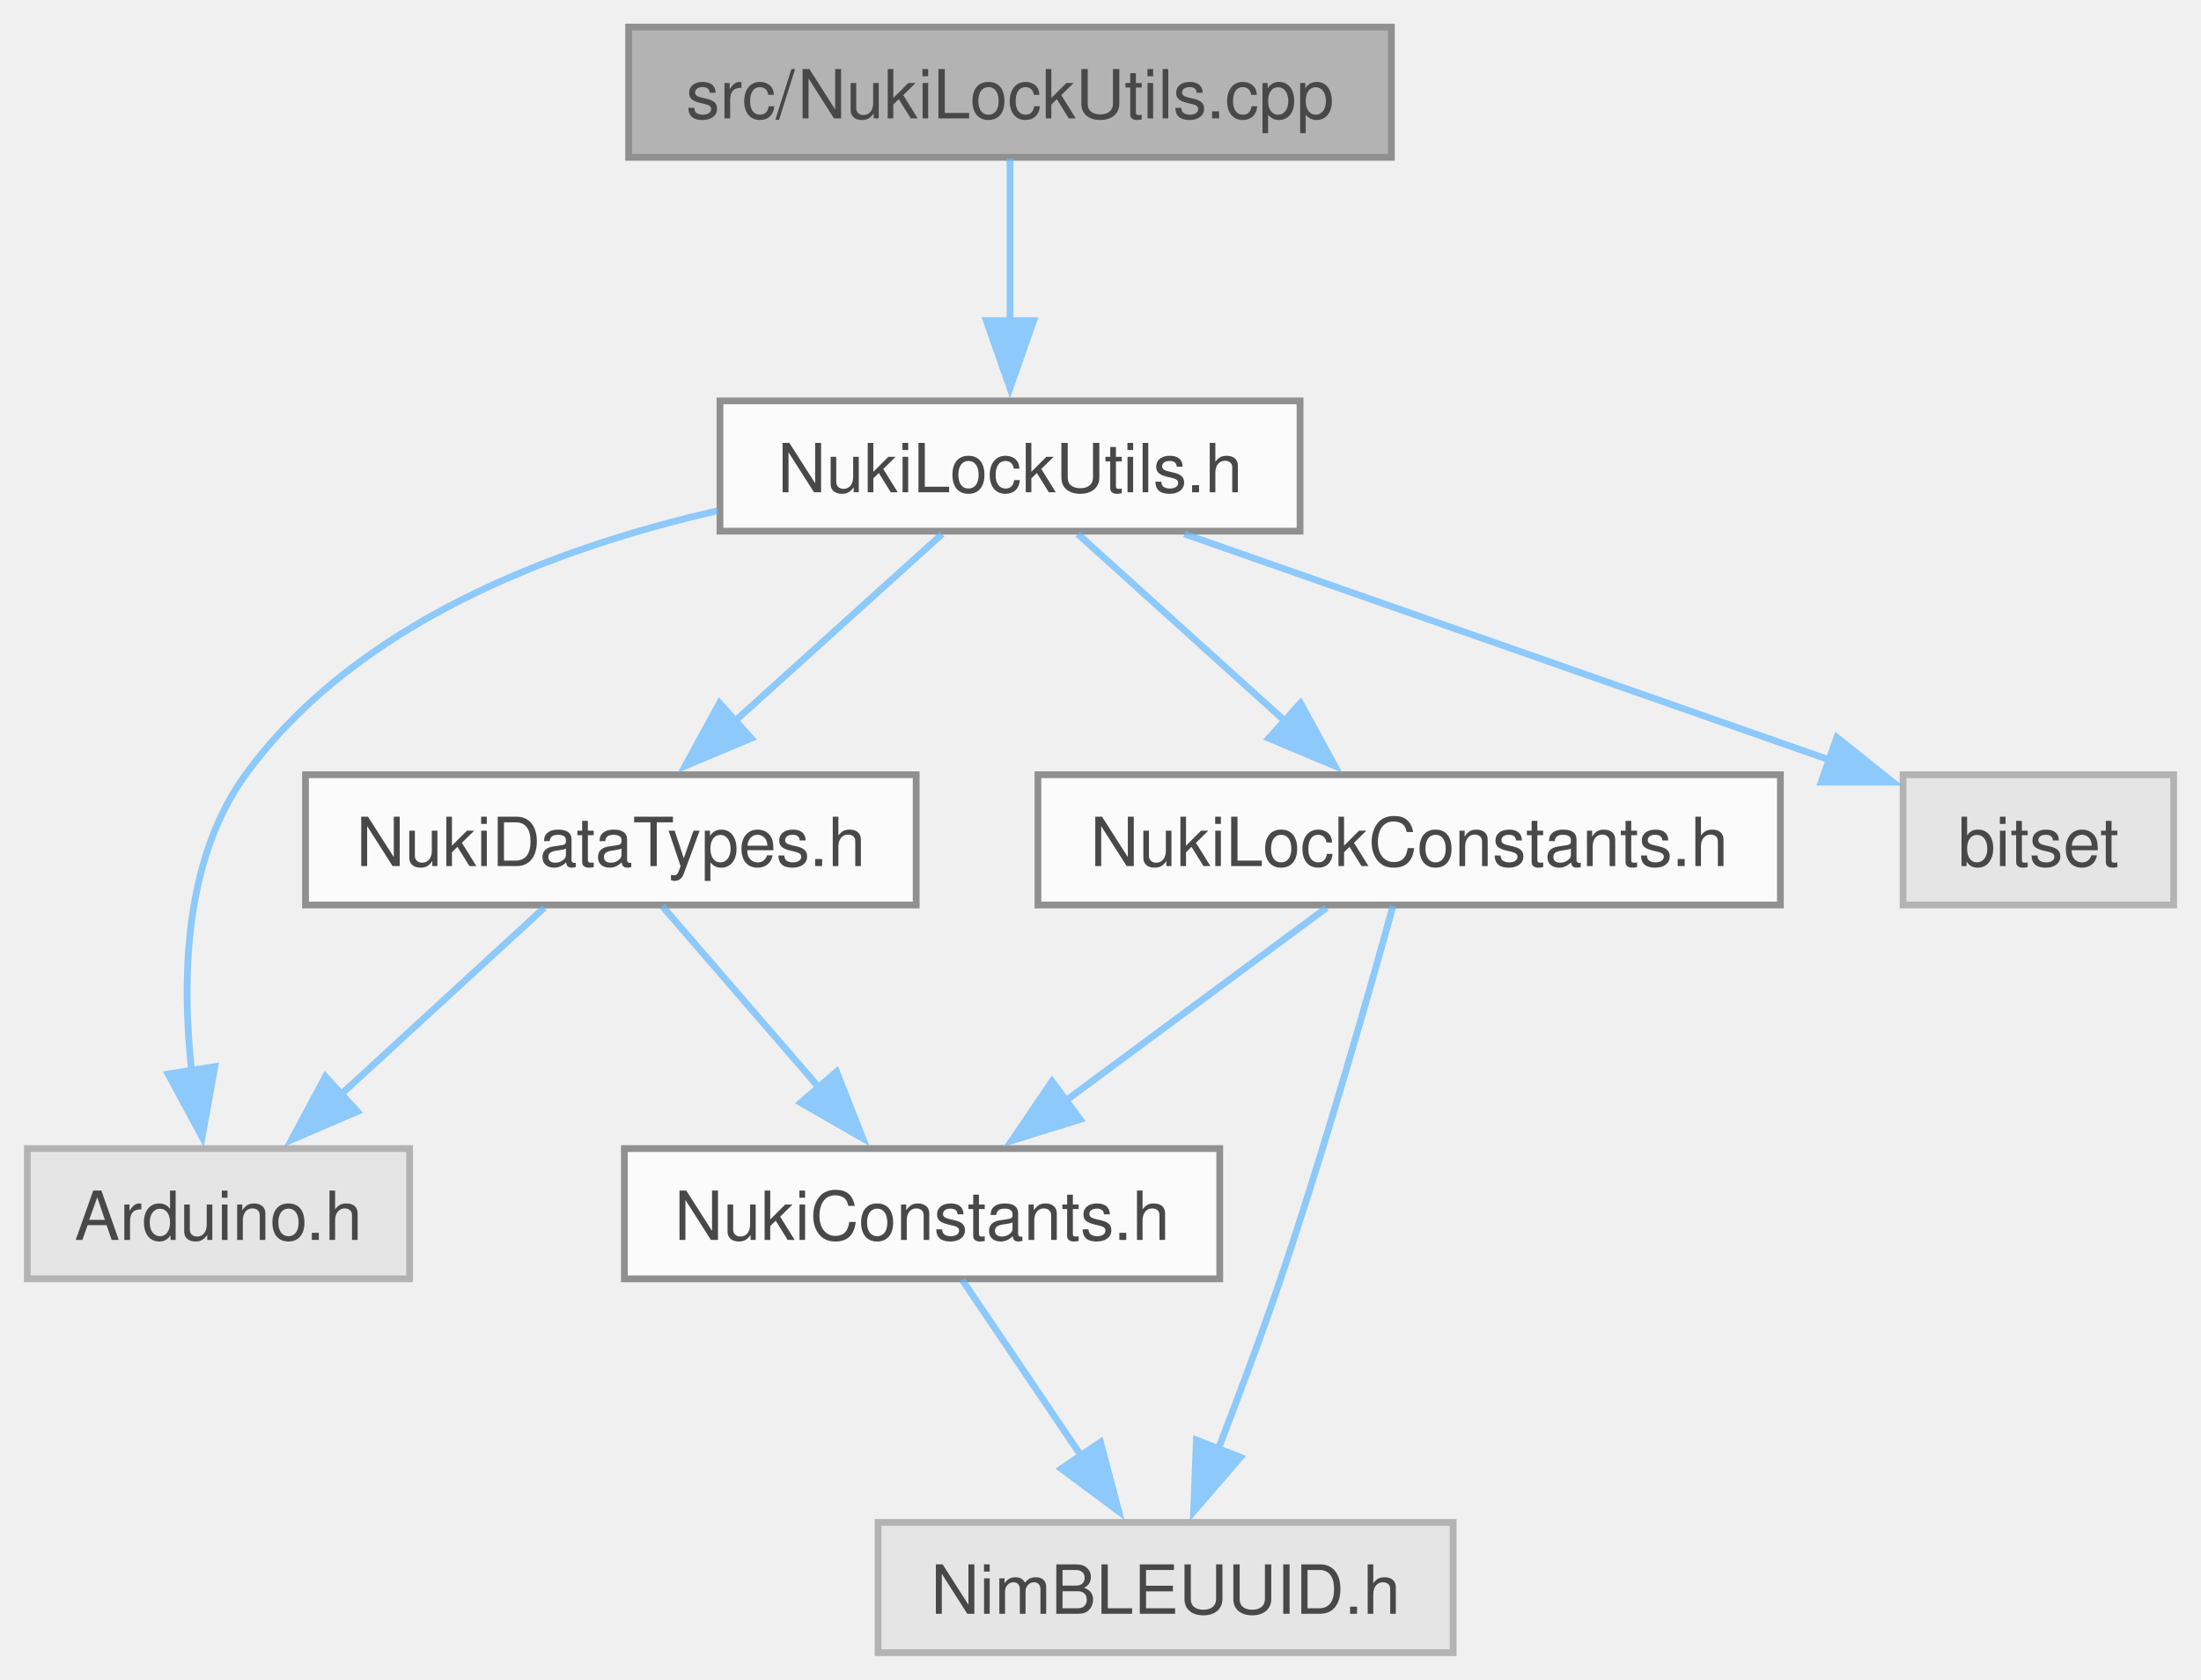
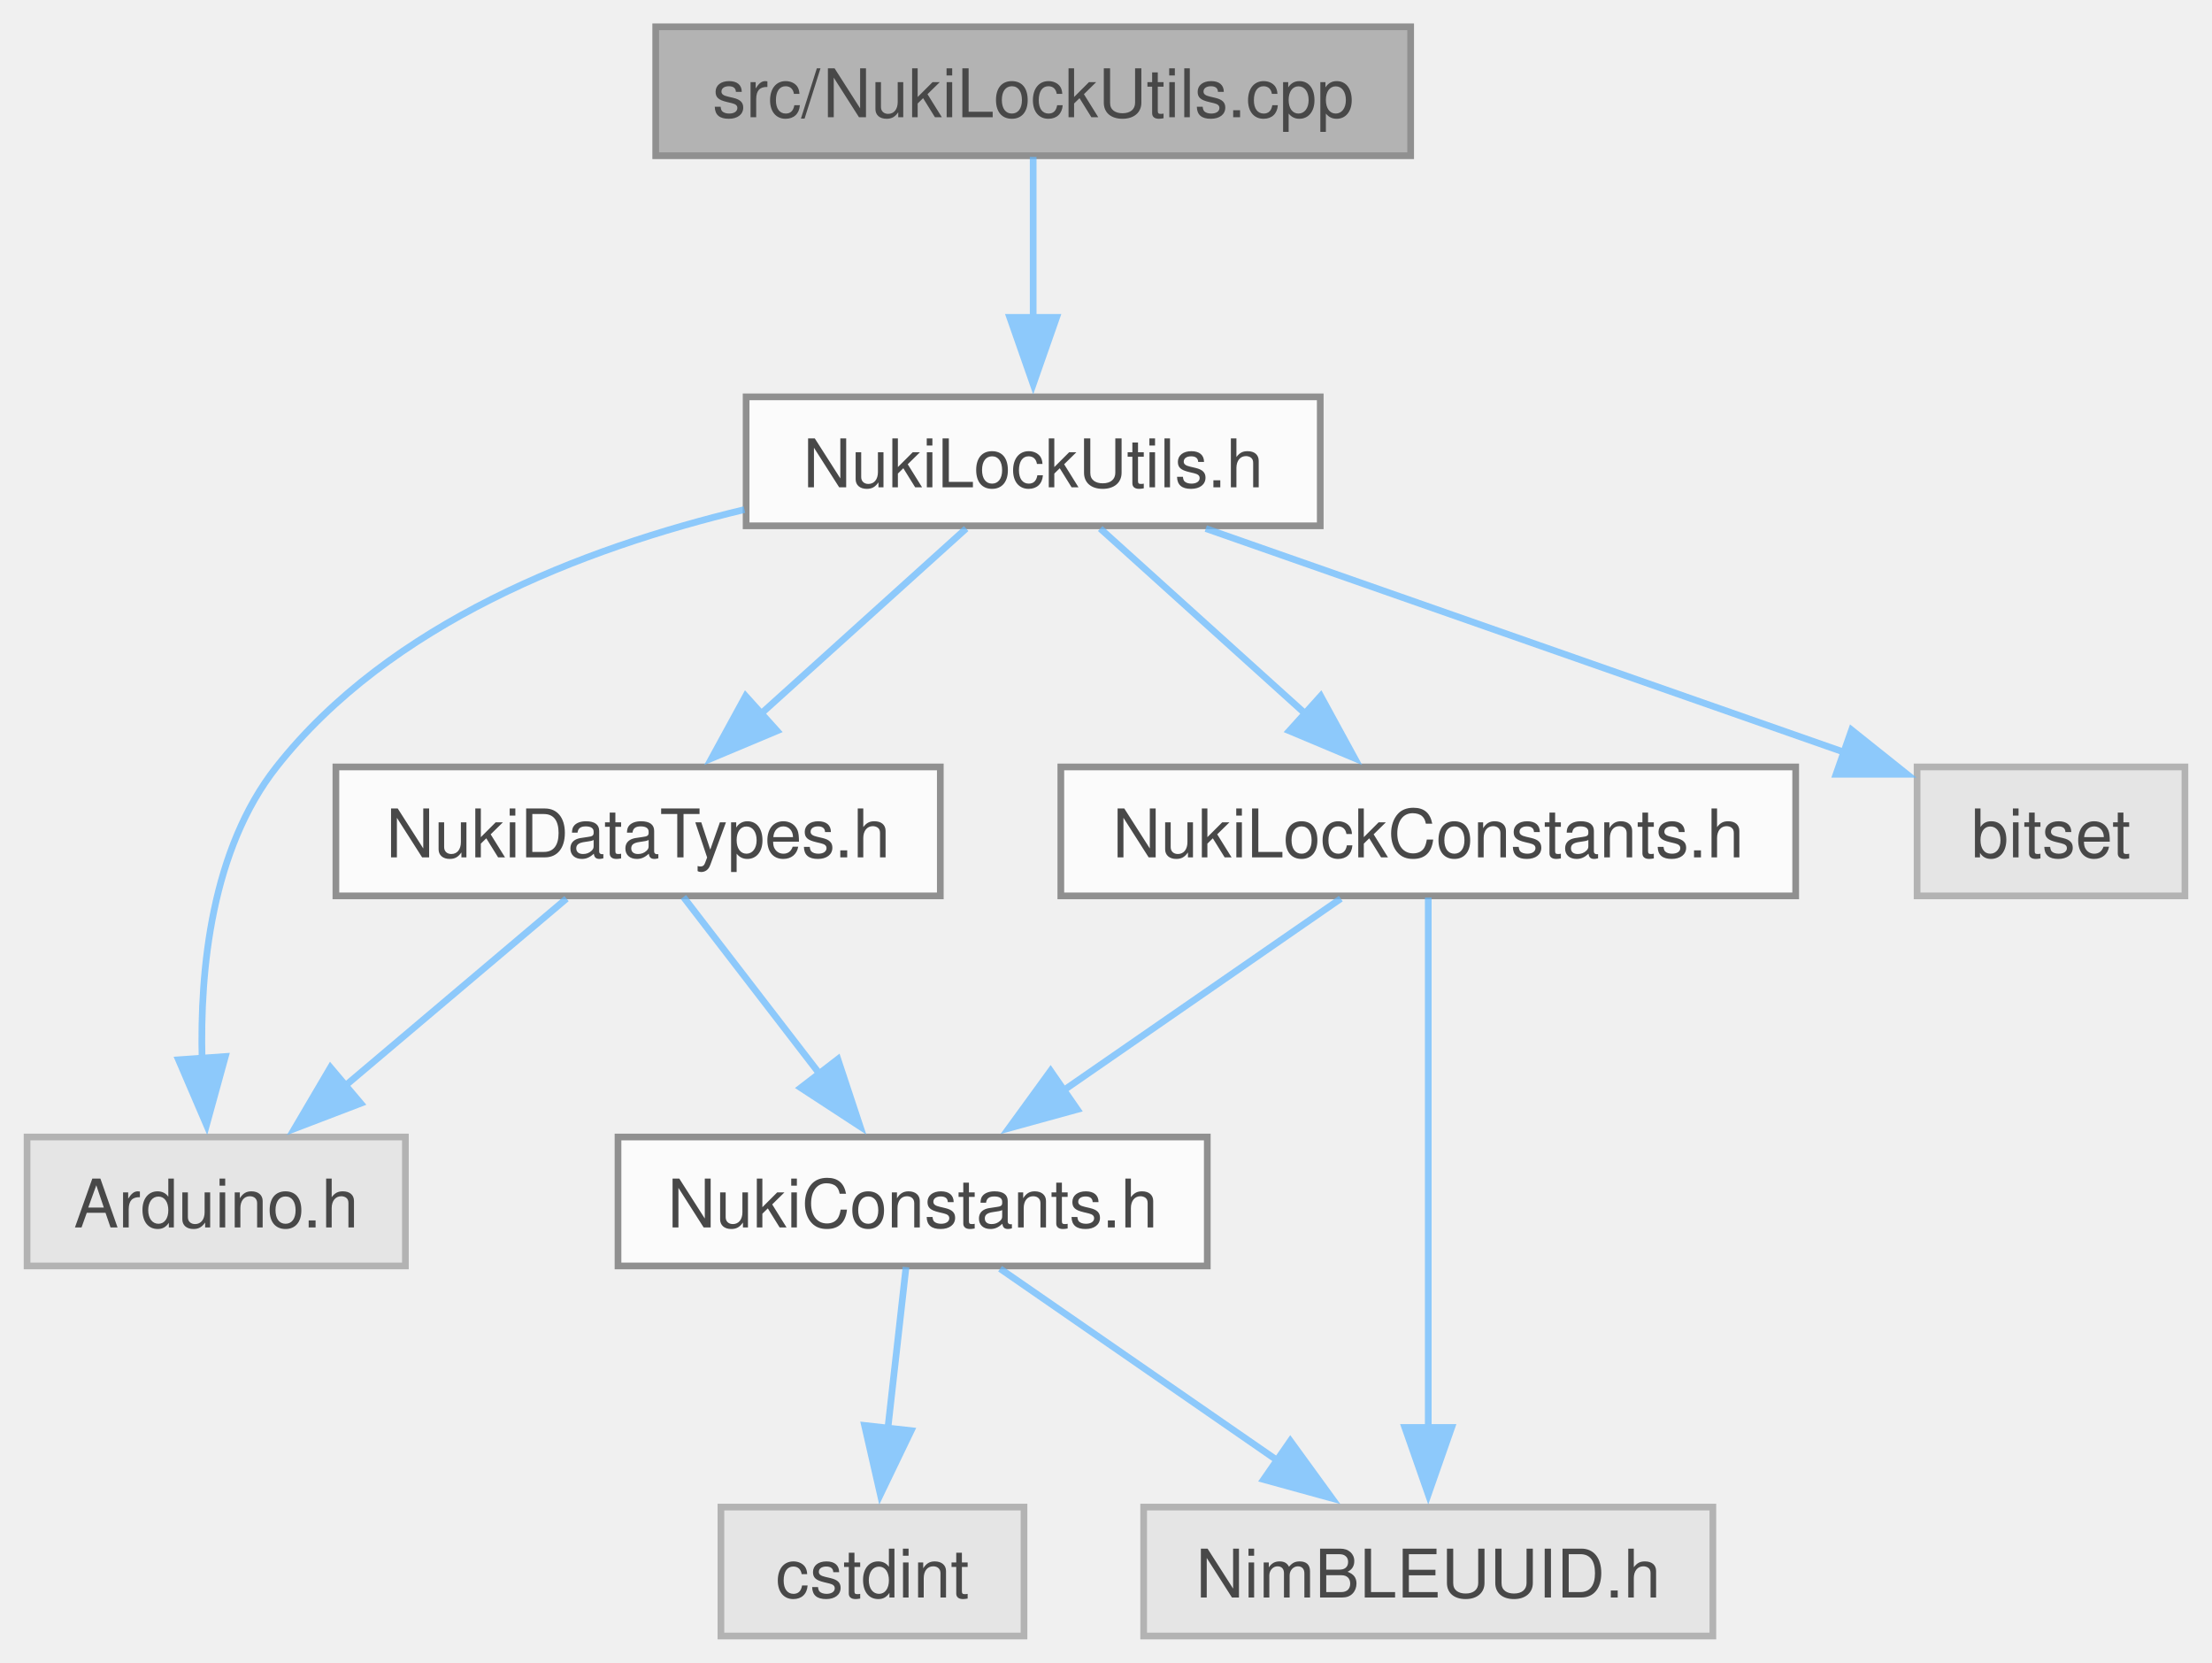
- <svg xmlns="http://www.w3.org/2000/svg" xmlns:xlink="http://www.w3.org/1999/xlink" width="325pt" height="248pt" viewBox="0.00 0.00 325.25 248.25">
+ <svg xmlns="http://www.w3.org/2000/svg" xmlns:xlink="http://www.w3.org/1999/xlink" width="330pt" height="248pt" viewBox="0.00 0.00 330.25 248.25">
  <svg id="main" version="1.1" xml:space="preserve">
    <style type="text/css">
.node, .edge {opacity: 0.7;}
.node.selected, .edge.selected {opacity: 1;}
.edge:hover path { stroke: red; }
.edge:hover polygon { stroke: red; fill: red; }
</style>
    <svg id="graph" class="graph">
      <g id="graph0" class="graph" transform="scale(1 1) rotate(0) translate(4 244.25)">
        <g id="Node000001" class="node">
          <g id="a_Node000001">
            <a xlink:title=" ">
-               <polygon fill="#999999" stroke="#666666" points="201.62,-240.25 88.88,-240.25 88.88,-221 201.62,-221 201.62,-240.25" />
-               <text text-anchor="middle" x="145.25" y="-226.75" font-family="Helvetica,sans-Serif" font-size="10.00">src/NukiLockUtils.cpp</text>
+               <polygon fill="#999999" stroke="#666666" points="206.62,-240.25 93.88,-240.25 93.88,-221 206.62,-221 206.62,-240.25" />
+               <text text-anchor="middle" x="150.25" y="-226.75" font-family="Helvetica,sans-Serif" font-size="10.00">src/NukiLockUtils.cpp</text>
            </a>
          </g>
        </g>
        <g id="Node000002" class="node">
          <g id="a_Node000002">
            <a xlink:href="_nuki_lock_utils_8h.html" target="_top" xlink:title=" ">
-               <polygon fill="white" stroke="#666666" points="188.12,-185 102.38,-185 102.38,-165.75 188.12,-165.75 188.12,-185" />
-               <text text-anchor="middle" x="145.25" y="-171.5" font-family="Helvetica,sans-Serif" font-size="10.00">NukiLockUtils.h</text>
+               <polygon fill="white" stroke="#666666" points="193.12,-185 107.38,-185 107.38,-165.75 193.12,-165.75 193.12,-185" />
+               <text text-anchor="middle" x="150.25" y="-171.5" font-family="Helvetica,sans-Serif" font-size="10.00">NukiLockUtils.h</text>
            </a>
          </g>
        </g>
        <g id="edge1_Node000001_Node000002" class="edge">
          <g id="a_edge1_Node000001_Node000002">
            <a xlink:title=" ">
-               <path fill="none" stroke="#63b8ff" d="M145.25,-220.83C145.25,-214.32 145.25,-205.17 145.25,-196.87" />
-               <polygon fill="#63b8ff" stroke="#63b8ff" points="148.75,-196.87 145.25,-186.87 141.75,-196.87 148.75,-196.87" />
+               <path fill="none" stroke="#63b8ff" d="M150.25,-220.83C150.25,-214.32 150.25,-205.17 150.25,-196.87" />
+               <polygon fill="#63b8ff" stroke="#63b8ff" points="153.75,-196.87 150.25,-186.87 146.75,-196.87 153.75,-196.87" />
            </a>
          </g>
        </g>
        <g id="Node000003" class="node">
          <g id="a_Node000003">
            <a xlink:title=" ">
              <polygon fill="#e0e0e0" stroke="#999999" points="56.5,-74.5 0,-74.5 0,-55.25 56.5,-55.25 56.5,-74.5" />
              <text text-anchor="middle" x="28.25" y="-61" font-family="Helvetica,sans-Serif" font-size="10.00">Arduino.h</text>
            </a>
          </g>
        </g>
        <g id="edge2_Node000002_Node000003" class="edge">
          <g id="a_edge2_Node000002_Node000003">
            <a xlink:title=" ">
-               <path fill="none" stroke="#63b8ff" d="M102.07,-168.77C77.48,-163.18 48.44,-152.01 32.25,-129.75 23.15,-117.23 22.77,-99.41 24.31,-85.78" />
-               <polygon fill="#63b8ff" stroke="#63b8ff" points="27.72,-86.62 25.84,-76.2 20.81,-85.52 27.72,-86.62" />
+               <path fill="none" stroke="#63b8ff" d="M107.13,-168.17C82.87,-162.37 54.15,-151.21 37.25,-129.75 27.59,-117.49 25.78,-99.65 26.14,-85.94" />
+               <polygon fill="#63b8ff" stroke="#63b8ff" points="29.61,-86.52 26.8,-76.3 22.62,-86.03 29.61,-86.52" />
            </a>
          </g>
        </g>
        <g id="Node000004" class="node">
          <g id="a_Node000004">
            <a xlink:href="_nuki_data_types_8h.html" target="_top" xlink:title=" ">
-               <polygon fill="white" stroke="#666666" points="131.38,-129.75 41.12,-129.75 41.12,-110.5 131.38,-110.5 131.38,-129.75" />
-               <text text-anchor="middle" x="86.25" y="-116.25" font-family="Helvetica,sans-Serif" font-size="10.00">NukiDataTypes.h</text>
+               <polygon fill="white" stroke="#666666" points="136.38,-129.75 46.12,-129.75 46.12,-110.5 136.38,-110.5 136.38,-129.75" />
+               <text text-anchor="middle" x="91.25" y="-116.25" font-family="Helvetica,sans-Serif" font-size="10.00">NukiDataTypes.h</text>
            </a>
          </g>
        </g>
        <g id="edge3_Node000002_Node000004" class="edge">
          <g id="a_edge3_Node000002_Node000004">
            <a xlink:title=" ">
-               <path fill="none" stroke="#63b8ff" d="M135.24,-165.34C126.88,-157.8 114.75,-146.85 104.65,-137.73" />
-               <polygon fill="#63b8ff" stroke="#63b8ff" points="107,-135.14 97.23,-131.04 102.31,-140.34 107,-135.14" />
-             </a>
-           </g>
-         </g>
-         <g id="Node000007" class="node">
-           <g id="a_Node000007">
-             <a xlink:href="_nuki_lock_constants_8h.html" target="_top" xlink:title=" ">
-               <polygon fill="white" stroke="#666666" points="259.12,-129.75 149.38,-129.75 149.38,-110.5 259.12,-110.5 259.12,-129.75" />
-               <text text-anchor="middle" x="204.25" y="-116.25" font-family="Helvetica,sans-Serif" font-size="10.00">NukiLockConstants.h</text>
-             </a>
-           </g>
-         </g>
-         <g id="edge7_Node000002_Node000007" class="edge">
-           <g id="a_edge7_Node000002_Node000007">
-             <a xlink:title=" ">
-               <path fill="none" stroke="#63b8ff" d="M155.26,-165.34C163.62,-157.8 175.75,-146.85 185.85,-137.73" />
-               <polygon fill="#63b8ff" stroke="#63b8ff" points="188.19,-140.34 193.27,-131.04 183.5,-135.14 188.19,-140.34" />
+               <path fill="none" stroke="#63b8ff" d="M140.24,-165.34C131.88,-157.8 119.75,-146.85 109.65,-137.73" />
+               <polygon fill="#63b8ff" stroke="#63b8ff" points="112,-135.14 102.23,-131.04 107.31,-140.34 112,-135.14" />
            </a>
          </g>
        </g>
        <g id="Node000008" class="node">
          <g id="a_Node000008">
-             <a xlink:title=" ">
-               <polygon fill="#e0e0e0" stroke="#999999" points="317.25,-129.75 277.25,-129.75 277.25,-110.5 317.25,-110.5 317.25,-129.75" />
-               <text text-anchor="middle" x="297.25" y="-116.25" font-family="Helvetica,sans-Serif" font-size="10.00">bitset</text>
+             <a xlink:href="_nuki_lock_constants_8h.html" target="_top" xlink:title=" ">
+               <polygon fill="white" stroke="#666666" points="264.12,-129.75 154.38,-129.75 154.38,-110.5 264.12,-110.5 264.12,-129.75" />
+               <text text-anchor="middle" x="209.25" y="-116.25" font-family="Helvetica,sans-Serif" font-size="10.00">NukiLockConstants.h</text>
            </a>
          </g>
        </g>
-         <g id="edge10_Node000002_Node000008" class="edge">
-           <g id="a_edge10_Node000002_Node000008">
+         <g id="edge8_Node000002_Node000008" class="edge">
+           <g id="a_edge8_Node000002_Node000008">
            <a xlink:title=" ">
-               <path fill="none" stroke="#63b8ff" d="M171.03,-165.34C197.39,-156.11 238.32,-141.77 266.38,-131.94" />
-               <polygon fill="#63b8ff" stroke="#63b8ff" points="267.47,-135.27 275.75,-128.66 265.15,-128.66 267.47,-135.27" />
+               <path fill="none" stroke="#63b8ff" d="M160.26,-165.34C168.62,-157.8 180.75,-146.85 190.85,-137.73" />
+               <polygon fill="#63b8ff" stroke="#63b8ff" points="193.19,-140.34 198.27,-131.04 188.5,-135.14 193.19,-140.34" />
+             </a>
+           </g>
+         </g>
+         <g id="Node000009" class="node">
+           <g id="a_Node000009">
+             <a xlink:title=" ">
+               <polygon fill="#e0e0e0" stroke="#999999" points="322.25,-129.75 282.25,-129.75 282.25,-110.5 322.25,-110.5 322.25,-129.75" />
+               <text text-anchor="middle" x="302.25" y="-116.25" font-family="Helvetica,sans-Serif" font-size="10.00">bitset</text>
+             </a>
+           </g>
+         </g>
+         <g id="edge11_Node000002_Node000009" class="edge">
+           <g id="a_edge11_Node000002_Node000009">
+             <a xlink:title=" ">
+               <path fill="none" stroke="#63b8ff" d="M176.03,-165.34C202.39,-156.11 243.32,-141.77 271.38,-131.94" />
+               <polygon fill="#63b8ff" stroke="#63b8ff" points="272.47,-135.27 280.75,-128.66 270.15,-128.66 272.47,-135.27" />
            </a>
          </g>
        </g>
        <g id="edge4_Node000004_Node000003" class="edge">
          <g id="a_edge4_Node000004_Node000003">
            <a xlink:title=" ">
-               <path fill="none" stroke="#63b8ff" d="M76.41,-110.09C68.2,-102.55 56.27,-91.6 46.34,-82.48" />
-               <polygon fill="#63b8ff" stroke="#63b8ff" points="48.79,-79.98 39.06,-75.8 44.06,-85.14 48.79,-79.98" />
+               <path fill="none" stroke="#63b8ff" d="M80.56,-110.09C71.55,-102.47 58.42,-91.37 47.57,-82.2" />
+               <polygon fill="#63b8ff" stroke="#63b8ff" points="49.83,-79.53 39.94,-75.75 45.31,-84.88 49.83,-79.53" />
            </a>
          </g>
        </g>
        <g id="Node000005" class="node">
          <g id="a_Node000005">
            <a xlink:href="_nuki_constants_8h.html" target="_top" xlink:title=" ">
              <polygon fill="white" stroke="#666666" points="176.25,-74.5 88.25,-74.5 88.25,-55.25 176.25,-55.25 176.25,-74.5" />
              <text text-anchor="middle" x="132.25" y="-61" font-family="Helvetica,sans-Serif" font-size="10.00">NukiConstants.h</text>
            </a>
          </g>
        </g>
        <g id="edge5_Node000004_Node000005" class="edge">
          <g id="a_edge5_Node000004_Node000005">
            <a xlink:title=" ">
-               <path fill="none" stroke="#63b8ff" d="M93.85,-110.33C100.13,-103.05 109.26,-92.48 117.05,-83.48" />
-               <polygon fill="#63b8ff" stroke="#63b8ff" points="119.61,-85.86 123.5,-76 114.31,-81.28 119.61,-85.86" />
+               <path fill="none" stroke="#63b8ff" d="M98.02,-110.33C103.57,-103.13 111.59,-92.71 118.48,-83.76" />
+               <polygon fill="#63b8ff" stroke="#63b8ff" points="121.08,-86.12 124.41,-76.06 115.54,-81.85 121.08,-86.12" />
            </a>
          </g>
        </g>
        <g id="Node000006" class="node">
          <g id="a_Node000006">
            <a xlink:title=" ">
-               <polygon fill="#e0e0e0" stroke="#999999" points="210.75,-19.25 125.75,-19.25 125.75,0 210.75,0 210.75,-19.25" />
-               <text text-anchor="middle" x="168.25" y="-5.75" font-family="Helvetica,sans-Serif" font-size="10.00">NimBLEUUID.h</text>
+               <polygon fill="#e0e0e0" stroke="#999999" points="148.88,-19.25 103.62,-19.25 103.62,0 148.88,0 148.88,-19.25" />
+               <text text-anchor="middle" x="126.25" y="-5.75" font-family="Helvetica,sans-Serif" font-size="10.00">cstdint</text>
            </a>
          </g>
        </g>
        <g id="edge6_Node000005_Node000006" class="edge">
          <g id="a_edge6_Node000005_Node000006">
            <a xlink:title=" ">
-               <path fill="none" stroke="#63b8ff" d="M138.19,-55.08C142.96,-48.03 149.81,-37.9 155.77,-29.08" />
-               <polygon fill="#63b8ff" stroke="#63b8ff" points="158.63,-31.11 161.33,-20.86 152.83,-27.19 158.63,-31.11" />
+               <path fill="none" stroke="#63b8ff" d="M131.26,-55.08C130.52,-48.49 129.47,-39.21 128.53,-30.82" />
+               <polygon fill="#63b8ff" stroke="#63b8ff" points="132.03,-30.66 127.43,-21.11 125.07,-31.44 132.03,-30.66" />
            </a>
          </g>
        </g>
-         <g id="edge9_Node000007_Node000005" class="edge">
-           <g id="a_edge9_Node000007_Node000005">
+         <g id="Node000007" class="node">
+           <g id="a_Node000007">
            <a xlink:title=" ">
-               <path fill="none" stroke="#63b8ff" d="M192.04,-110.09C181.42,-102.24 165.81,-90.7 153.21,-81.37" />
-               <polygon fill="#63b8ff" stroke="#63b8ff" points="155.62,-78.81 145.5,-75.67 151.46,-84.44 155.62,-78.81" />
+               <polygon fill="#e0e0e0" stroke="#999999" points="251.75,-19.25 166.75,-19.25 166.75,0 251.75,0 251.75,-19.25" />
+               <text text-anchor="middle" x="209.25" y="-5.75" font-family="Helvetica,sans-Serif" font-size="10.00">NimBLEUUID.h</text>
            </a>
          </g>
        </g>
-         <g id="edge8_Node000007_Node000006" class="edge">
-           <g id="a_edge8_Node000007_Node000006">
+         <g id="edge7_Node000005_Node000007" class="edge">
+           <g id="a_edge7_Node000005_Node000007">
            <a xlink:title=" ">
-               <path fill="none" stroke="#63b8ff" d="M201.87,-110.38C198.46,-98.02 191.86,-74.76 185.25,-55.25 182.42,-46.91 179.02,-37.8 176,-30.01" />
-               <polygon fill="#63b8ff" stroke="#63b8ff" points="179.31,-28.87 172.39,-20.85 172.8,-31.44 179.31,-28.87" />
+               <path fill="none" stroke="#63b8ff" d="M145.31,-54.84C156.71,-46.96 173.48,-35.36 186.99,-26.02" />
+               <polygon fill="#63b8ff" stroke="#63b8ff" points="188.65,-29.13 194.88,-20.56 184.66,-23.37 188.65,-29.13" />
+             </a>
+           </g>
+         </g>
+         <g id="edge10_Node000008_Node000005" class="edge">
+           <g id="a_edge10_Node000008_Node000005">
+             <a xlink:title=" ">
+               <path fill="none" stroke="#63b8ff" d="M196.19,-110.09C184.79,-102.21 168.02,-90.61 154.51,-81.27" />
+               <polygon fill="#63b8ff" stroke="#63b8ff" points="156.84,-78.62 146.62,-75.81 152.85,-84.38 156.84,-78.62" />
+             </a>
+           </g>
+         </g>
+         <g id="edge9_Node000008_Node000007" class="edge">
+           <g id="a_edge9_Node000008_Node000007">
+             <a xlink:title=" ">
+               <path fill="none" stroke="#63b8ff" d="M209.25,-110.25C209.25,-93 209.25,-54.58 209.25,-30.81" />
+               <polygon fill="#63b8ff" stroke="#63b8ff" points="212.75,-31.14 209.25,-21.14 205.75,-31.14 212.75,-31.14" />
            </a>
          </g>
        </g>
      </g>
    </svg>
  </svg>
  <style type="text/css">

[data-mouse-over-selected='false'] { opacity: 0.7; }
[data-mouse-over-selected='true']  { opacity: 1.0; }

</style>
</svg>
